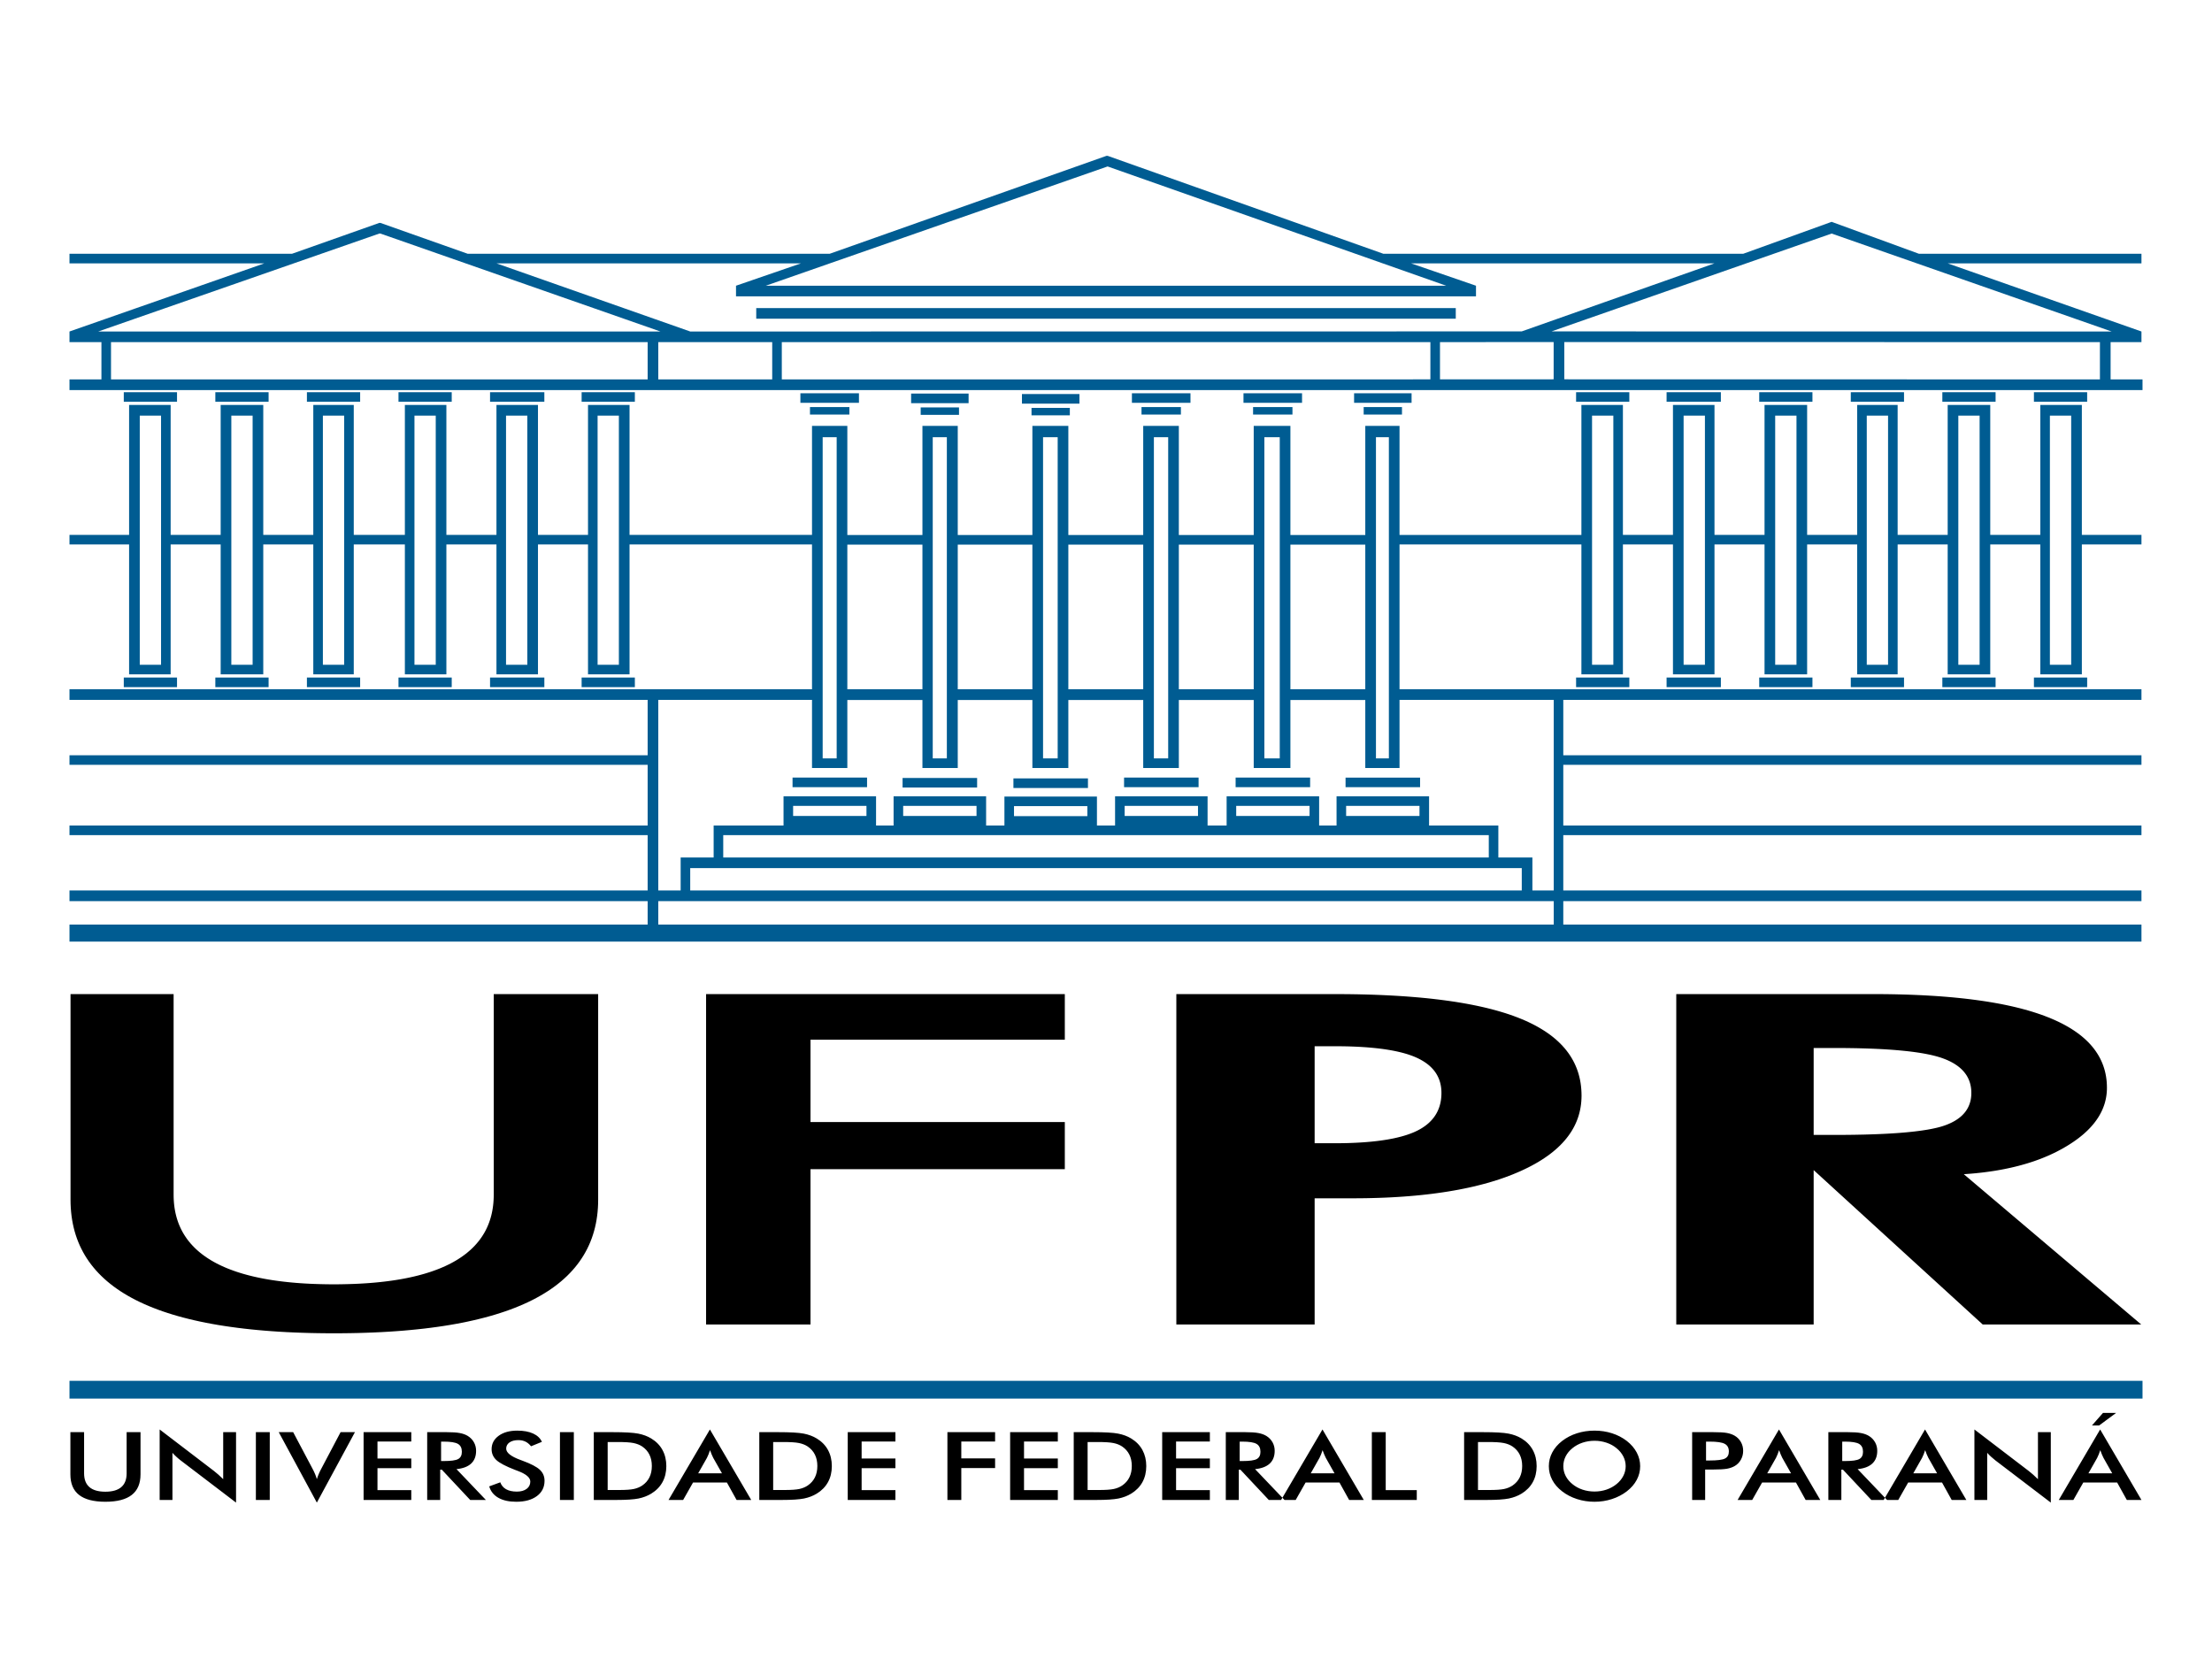
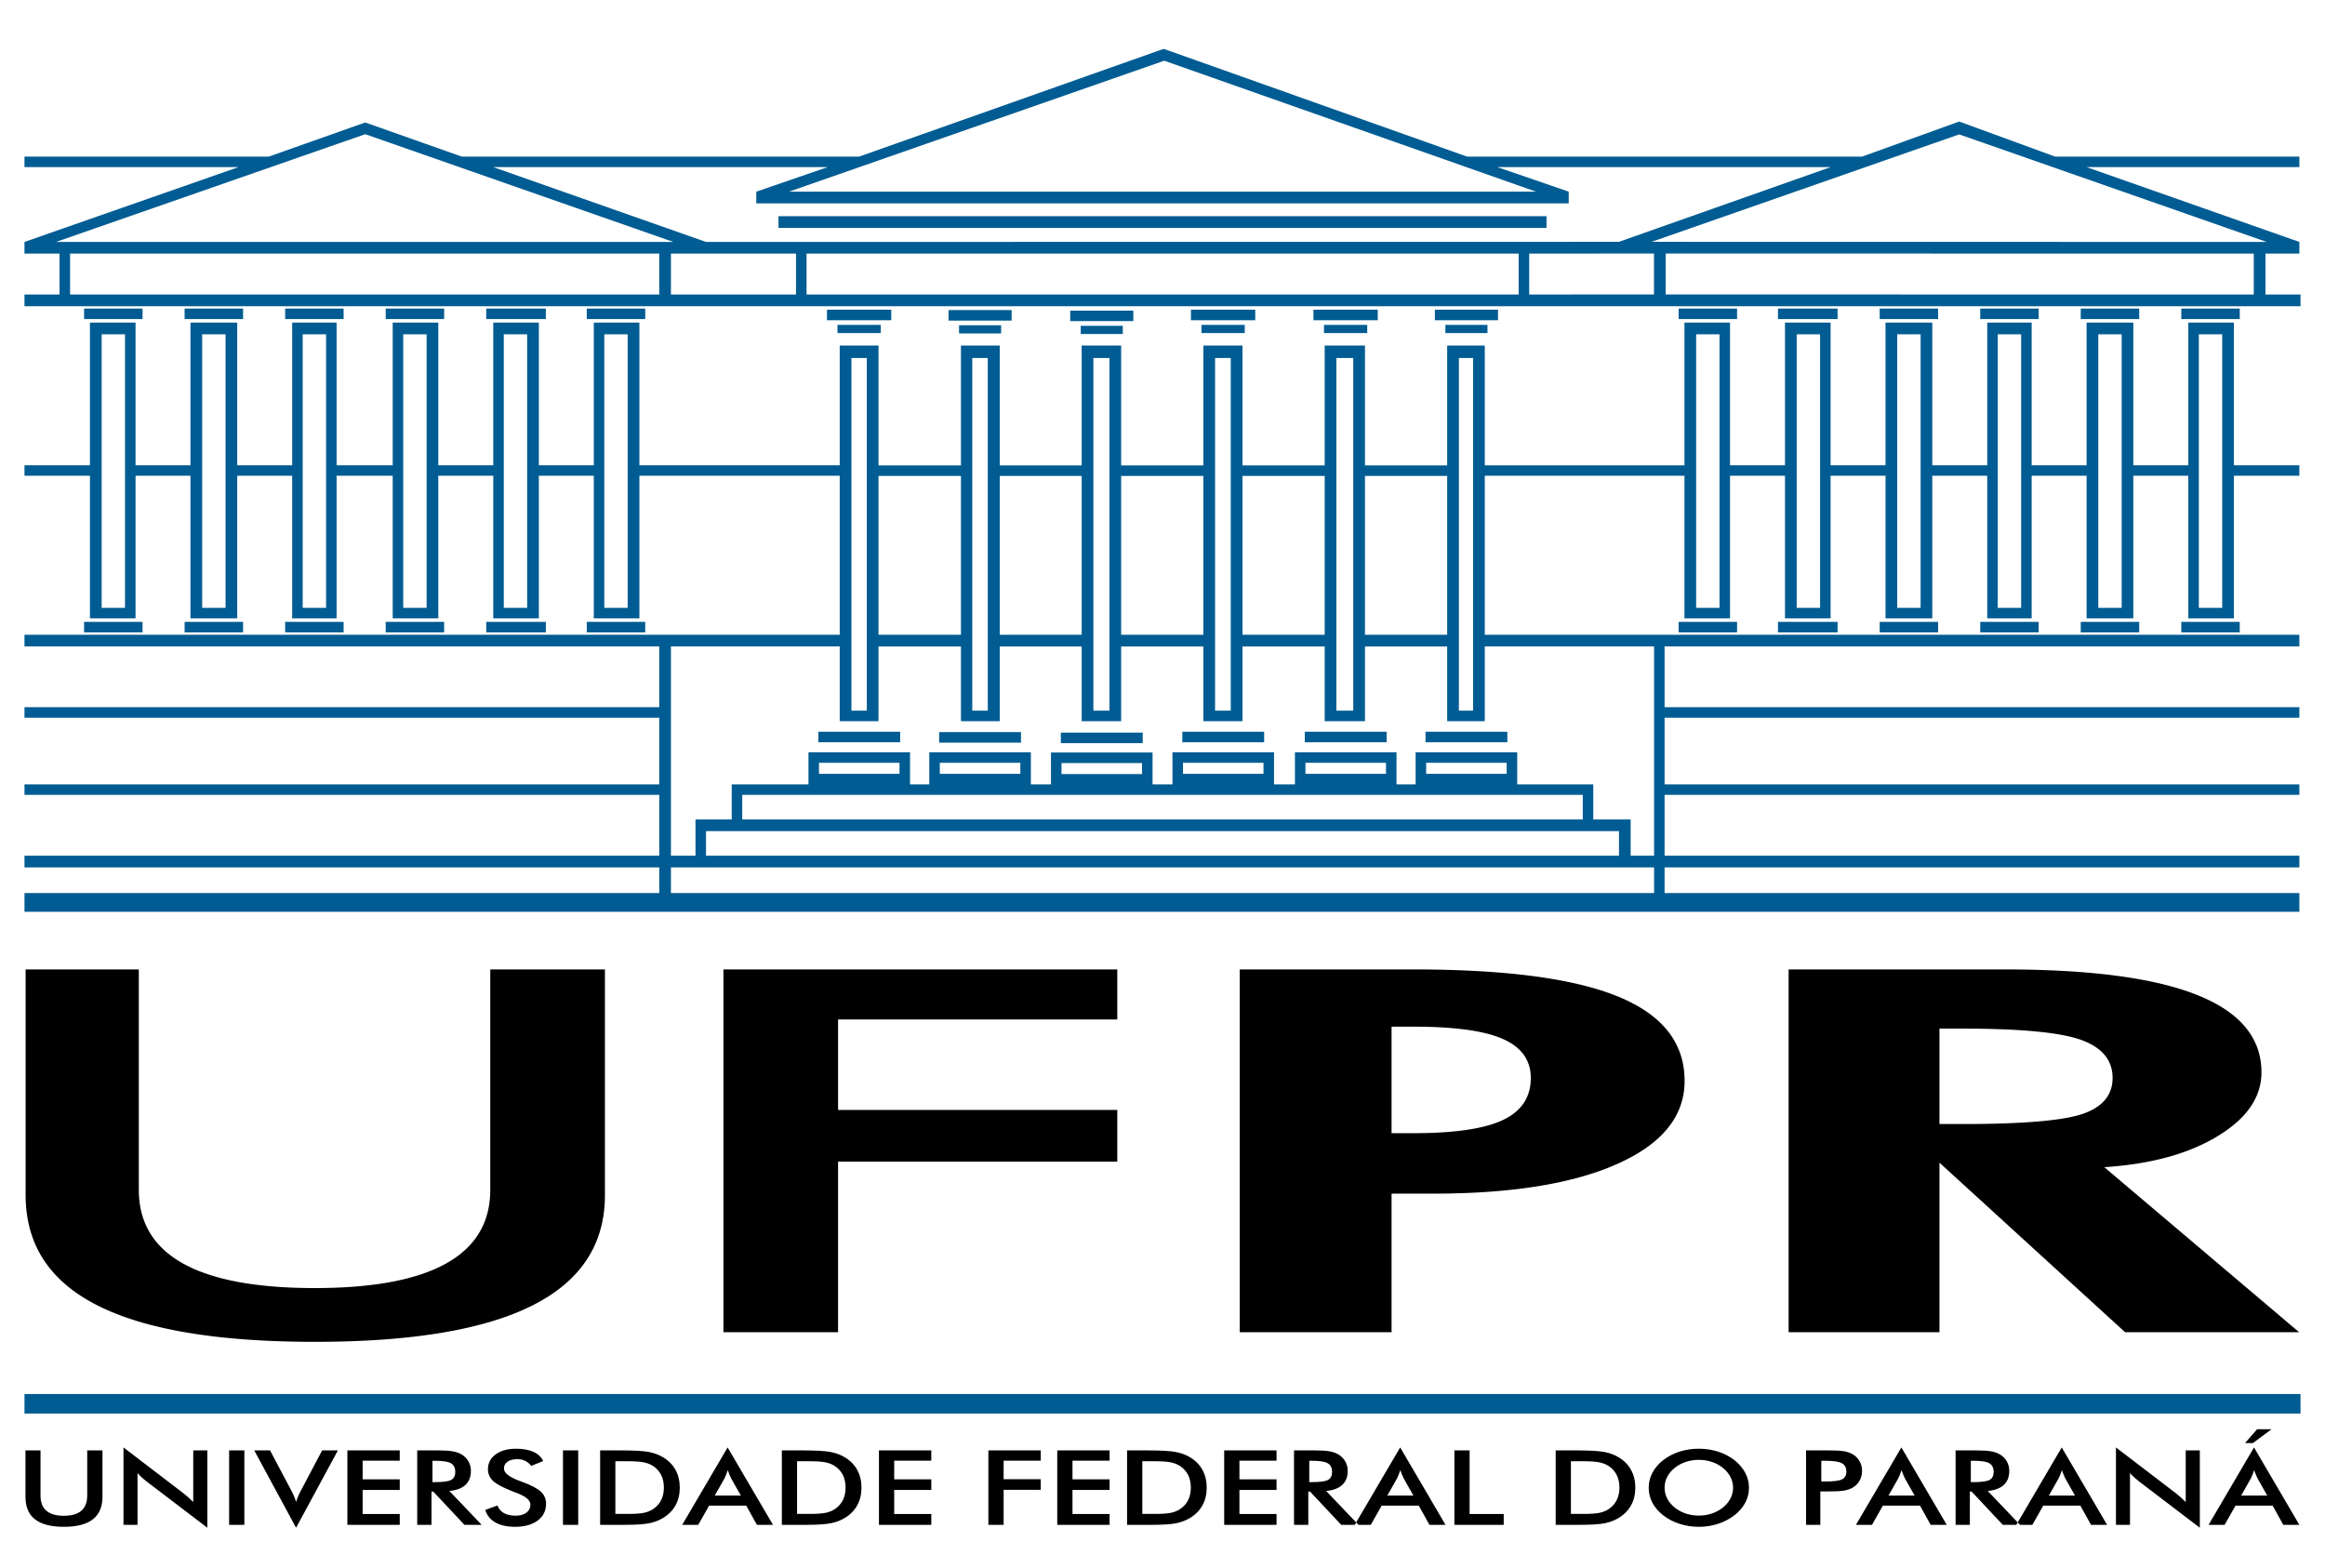
- <svg xmlns="http://www.w3.org/2000/svg" width="1890" height="1417" viewBox="0 0 1890 1417.5" shape-rendering="geometricPrecision" image-rendering="optimizeQuality" fill-rule="evenodd">
+ <svg xmlns="http://www.w3.org/2000/svg" viewBox="40 95 1810 1220" shape-rendering="geometricPrecision" image-rendering="optimizeQuality" fill-rule="evenodd">
  <path d="M1549.86 970.05h17.69l4.41-.01 4.31-.02 4.22-.04 4.12-.05 4.03-.08 3.94-.08 3.84-.11 3.74-.12 3.65-.13 3.56-.15 3.46-.16 3.37-.18 3.27-.2 3.18-.21 3.09-.23 2.99-.24 2.89-.26 2.8-.28 2.71-.29 2.61-.31 2.52-.32 2.42-.34 2.32-.35 2.24-.36 2.13-.39 2.05-.4 1.95-.42 1.86-.42 1.75-.45 1.67-.46 1.57-.48 1.48-.49 1.4-.51 1.37-.54 1.31-.56 1.28-.58 1.23-.6 1.18-.63 1.15-.65 1.09-.68 1.05-.69 1.01-.72.96-.74.93-.77.87-.79.83-.82.78-.83.74-.86.7-.88.65-.91.6-.93.56-.95.52-.97.47-1 .43-1.02.38-1.05.34-1.07.3-1.09.24-1.11.21-1.14.15-1.16.12-1.19.07-1.2.01-1.23-.02-1.29-.07-1.27-.12-1.24-.17-1.22-.22-1.2-.26-1.17-.31-1.15-.37-1.13-.4-1.11-.46-1.07-.51-1.06-.54-1.03-.6-1.01-.65-.98-.7-.96-.75-.94-.79-.92-.84-.89-.89-.87-.93-.84-.99-.82-1.03-.8-1.09-.77-1.13-.75-1.17-.73-1.23-.7-1.27-.68-1.32-.66-1.37-.63-1.42-.61-1.47-.58-1.51-.56-1.58-.55-1.66-.51-1.75-.52-1.83-.48-1.92-.48-2.01-.45-2.08-.43-2.17-.42-2.27-.41-2.34-.38-2.42-.37-2.51-.35-2.6-.33-2.68-.32-2.77-.29-2.84-.28-2.94-.27-3.01-.25-3.11-.23-3.18-.21-3.27-.2-3.36-.18-3.44-.16-3.52-.14-3.61-.13-3.69-.11-3.78-.1-3.86-.07-3.94-.06-4.03-.05-4.11-.02-4.2-.01h-17.69v74.3zm237.84 248.36l9.48-10.77h11.22l-14.57 10.77h-6.13zm29.83 63.65l-8.29-14.93h-28.91l-8.48 14.93h-12.48l35.36-60.25 35.31 60.25h-12.51zm-32.82-22.77h20.34l-7.47-13.21-1.35-2.92-1.39-3.66-1.28 3.55-1.36 3.03-7.49 13.21zm-97.45 22.77v-60.25l46.37 35.43 3.85 3.2 4.09 3.86v-40.19h10.98v60.21l-47.33-36.06-3.66-3.09c-1.2-1.09-2.32-2.21-3.37-3.4v40.29h-10.93zm-19.41 0l-8.29-14.93h-28.91l-8.48 14.93h-12.48l35.36-60.25 35.31 60.25h-12.51zm-32.83-22.77h20.35l-7.47-13.21-1.35-2.92-1.39-3.66-1.28 3.55-1.36 3.03-7.5 13.21zm-61.49-3.15v25.92h-11.11v-57.95h16.54c4.86 0 8.64.25 11.31.76 2.67.5 4.95 1.32 6.86 2.48 2.26 1.41 4 3.22 5.24 5.43 1.23 2.22 1.84 4.64 1.84 7.28 0 4.64-1.41 8.27-4.24 10.91-2.83 2.62-7.01 4.2-12.53 4.73l25.15 26.36h-13.42l-24.29-25.92h-1.35zm.75-7.33h2.15c6.28 0 10.45-.58 12.51-1.75 2.06-1.16 3.1-3.21 3.1-6.17 0-3.19-1.11-5.43-3.32-6.74s-6.31-1.96-12.29-1.96h-2.15v16.62zm-31.27 33.25l-8.29-14.93h-28.91l-8.48 14.93h-12.48l35.36-60.25 35.31 60.25h-12.51zm-32.83-22.77h20.35l-7.48-13.21a50.51 50.51 0 0 1-1.34-2.92c-.46-1.1-.93-2.31-1.4-3.66-.4 1.27-.81 2.46-1.28 3.55-.44 1.1-.9 2.09-1.36 3.03l-7.49 13.21zm-53.06-3.24v26.01H1446v-57.95h17.96c5.31 0 9.23.22 11.75.69 2.5.46 4.7 1.23 6.55 2.29a14.48 14.48 0 0 1 5.4 5.42c1.29 2.29 1.94 4.8 1.94 7.55s-.65 5.27-1.94 7.6-3.1 4.15-5.4 5.46c-1.85 1.05-4.05 1.81-6.55 2.26-2.52.44-6.44.67-11.75.67h-2.35-4.49zm.75-7.72h3.04c6.59 0 10.99-.56 13.18-1.7 2.19-1.13 3.29-3.13 3.29-6.01 0-3.09-1.18-5.27-3.52-6.52-2.34-1.28-6.66-1.91-12.95-1.91h-3.04v16.14zm-56.3 4.87c0 4.12-.97 8.01-2.92 11.67-1.95 3.67-4.78 6.95-8.51 9.83-3.76 2.87-8 5.08-12.72 6.6-4.71 1.53-9.67 2.3-14.86 2.3-5.26 0-10.26-.77-15.03-2.32-4.78-1.55-8.99-3.73-12.65-6.58-3.73-2.88-6.55-6.14-8.47-9.78-1.93-3.64-2.9-7.54-2.9-11.72 0-4.15.97-8.06 2.9-11.71 1.92-3.68 4.74-6.97 8.47-9.87 3.73-2.87 7.95-5.06 12.67-6.56 4.71-1.5 9.72-2.26 15.01-2.26 5.26 0 10.23.76 14.94 2.26s8.91 3.69 12.64 6.56c3.73 2.93 6.56 6.24 8.51 9.92 1.95 3.69 2.92 7.57 2.92 11.66zm-12.38 0a18.15 18.15 0 0 0-2.03-8.35c-1.34-2.64-3.27-4.98-5.8-7.04-2.45-2.04-5.31-3.6-8.55-4.69-3.25-1.09-6.65-1.65-10.25-1.65-3.59 0-7.01.55-10.24 1.62-3.24 1.09-6.13 2.65-8.65 4.72-2.52 2.03-4.46 4.36-5.79 6.99-1.33 2.65-2 5.45-2 8.4 0 2.94.67 5.71 2 8.33 1.33 2.6 3.27 4.94 5.79 6.99 2.52 2.07 5.39 3.64 8.63 4.72 3.22 1.08 6.63 1.62 10.26 1.62 3.56 0 6.95-.54 10.15-1.62s6.1-2.65 8.65-4.72c2.53-2.05 4.46-4.39 5.8-7.02a17.89 17.89 0 0 0 2.03-8.3zm-138.1 28.86v-57.95h16c10.42 0 17.74.42 21.98 1.25s7.95 2.22 11.15 4.17c4.22 2.56 7.42 5.85 9.6 9.86 2.18 4.02 3.27 8.59 3.27 13.73 0 5.15-1.09 9.71-3.27 13.68-2.18 3.98-5.38 7.25-9.6 9.84-3.2 1.95-6.83 3.34-10.89 4.18-4.09.82-10.43 1.24-19.04 1.24h-3.2-16zm11.86-8.51h9.98c5.48 0 9.6-.29 12.34-.86 2.74-.59 5.13-1.58 7.17-2.94 2.76-1.88 4.82-4.2 6.19-6.98 1.38-2.79 2.09-6.03 2.09-9.73 0-3.69-.71-6.93-2.09-9.72-1.37-2.78-3.43-5.1-6.19-6.98-2.06-1.37-4.55-2.35-7.4-2.93-2.88-.59-7.4-.87-13.51-.87h-4.29-4.29v41.01zm-90.72 8.51v-57.95h11.86v49.52h26.54v8.43h-38.4zm-19.41 0l-8.29-14.93h-28.91l-8.48 14.93h-12.48l35.37-60.25 35.3 60.25h-12.51zm-32.82-22.77h20.34l-7.47-13.21c-.43-.85-.89-1.82-1.35-2.92s-.93-2.31-1.4-3.66c-.4 1.27-.81 2.46-1.27 3.55-.44 1.1-.9 2.09-1.36 3.03l-7.49 13.21zm-61.49-3.15v25.92h-11.12v-57.95h16.55c4.85 0 8.63.25 11.3.76 2.67.5 4.95 1.32 6.86 2.48 2.26 1.41 4 3.22 5.25 5.43 1.22 2.22 1.83 4.64 1.83 7.28 0 4.64-1.41 8.27-4.23 10.91-2.83 2.62-7.02 4.2-12.54 4.73l25.15 26.36h-13.42l-24.29-25.92h-1.34zm.75-7.33h2.14c6.28 0 10.45-.58 12.51-1.75 2.06-1.16 3.1-3.21 3.1-6.17 0-3.19-1.11-5.43-3.32-6.74s-6.31-1.96-12.29-1.96h-2.14v16.62zm-66.23 33.25v-57.95h40.75v8h-28.89v14.52h28.89v8.27h-28.89v18.73h28.89v8.43h-40.75zm-75.61 0v-57.95h16c10.42 0 17.75.42 21.98 1.25 4.25.83 7.96 2.22 11.16 4.17 4.21 2.56 7.42 5.85 9.6 9.86 2.17 4.02 3.26 8.59 3.26 13.73 0 5.15-1.09 9.71-3.26 13.68-2.18 3.98-5.39 7.25-9.6 9.84-3.2 1.95-6.83 3.34-10.9 4.18-4.09.82-10.42 1.24-19.04 1.24h-3.2-16zm11.86-8.51h9.98c5.48 0 9.61-.29 12.35-.86 2.74-.59 5.12-1.58 7.16-2.94 2.76-1.88 4.82-4.2 6.2-6.98 1.38-2.79 2.08-6.03 2.08-9.73 0-3.69-.7-6.93-2.08-9.72-1.38-2.78-3.44-5.1-6.2-6.98-2.06-1.37-4.54-2.35-7.4-2.93-2.88-.59-7.39-.87-13.5-.87h-4.29-4.3v41.01zm-66.22 8.51v-57.95h40.76v8h-28.89v14.52h28.89v8.27h-28.89v18.73h28.89v8.43h-40.76zm-53.61 0v-57.95h40.76v8h-28.89v14.44h28.89v8.27h-28.89v27.24h-11.87zm-85.19 0v-57.95h40.75v8h-28.88v14.52h28.88v8.27h-28.88v18.73h28.88v8.43h-40.75zm-75.6 0v-57.95h16c10.42 0 17.74.42 21.98 1.25s7.95 2.22 11.14 4.17c4.23 2.56 7.43 5.85 9.61 9.86 2.18 4.02 3.27 8.59 3.27 13.73 0 5.15-1.09 9.71-3.27 13.68-2.18 3.98-5.38 7.25-9.61 9.84-3.19 1.95-6.82 3.34-10.89 4.18-4.09.82-10.42 1.24-19.03 1.24h-3.2-16zm11.86-8.51h9.98c5.48 0 9.6-.29 12.34-.86 2.74-.59 5.12-1.58 7.16-2.94 2.76-1.88 4.82-4.2 6.2-6.98 1.38-2.79 2.08-6.03 2.08-9.73 0-3.69-.7-6.93-2.08-9.72-1.38-2.78-3.44-5.1-6.2-6.98-2.05-1.37-4.54-2.35-7.4-2.93-2.88-.59-7.39-.87-13.5-.87h-4.29-4.29v41.01zm-31.27 8.51l-8.29-14.93h-28.92l-8.47 14.93h-12.48l35.36-60.25 35.31 60.25h-12.51zm-32.83-22.77h20.35l-7.48-13.21a50.51 50.51 0 0 1-1.34-2.92 57.21 57.21 0 0 1-1.4-3.66c-.41 1.27-.82 2.46-1.28 3.55-.44 1.1-.9 2.09-1.36 3.03l-7.49 13.21zm-89.22 22.77v-57.95h16c10.42 0 17.74.42 21.98 1.25s7.95 2.22 11.15 4.17c4.22 2.56 7.43 5.85 9.6 9.86 2.18 4.02 3.27 8.59 3.27 13.73 0 5.15-1.09 9.71-3.27 13.68-2.17 3.98-5.38 7.25-9.6 9.84-3.2 1.95-6.83 3.34-10.89 4.18-4.09.82-10.43 1.24-19.04 1.24h-3.2-16zm11.86-8.51h9.98c5.48 0 9.6-.29 12.34-.86 2.74-.59 5.13-1.58 7.17-2.94 2.76-1.88 4.82-4.2 6.19-6.98 1.39-2.79 2.08-6.03 2.08-9.73 0-3.69-.69-6.93-2.08-9.72-1.37-2.78-3.43-5.1-6.19-6.98-2.06-1.37-4.55-2.35-7.41-2.93-2.87-.59-7.39-.87-13.49-.87h-4.3-4.29v41.01zm-40.79-49.44h11.87v57.95h-11.87v-57.95zm-60.45 46.34l9.46-3.47c.91 2.58 2.56 4.55 4.94 5.91 2.4 1.36 5.47 2.03 9.18 2.03 3.52 0 6.33-.78 8.41-2.34 2.07-1.55 3.12-3.62 3.12-6.24 0-3.4-3.57-6.44-10.68-9.1l-2.3-.87c-8.04-3.11-13.4-5.93-16.07-8.45-2.67-2.51-4.02-5.61-4.02-9.25 0-4.72 2.03-8.55 6.06-11.48s9.33-4.39 15.89-4.39c5.37 0 9.89.82 13.51 2.47 3.63 1.65 6.13 4.03 7.53 7.11l-9.28 3.8c-1.46-1.83-3.06-3.16-4.82-3.99-1.74-.85-3.74-1.27-6.01-1.27-3.18 0-5.72.66-7.59 1.97-1.89 1.32-2.83 3.1-2.83 5.31 0 3.49 4.12 6.73 12.38 9.73a29.29 29.29 0 0 0 1.48.55c7.22 2.65 12.17 5.23 14.88 7.75 2.69 2.52 4.04 5.67 4.04 9.44 0 5.48-2.18 9.85-6.54 13.08s-10.23 4.85-17.66 4.85c-6.21 0-11.3-1.14-15.28-3.4-3.97-2.28-6.58-5.52-7.8-9.75zm-41.9-14.31v25.92H364.8v-57.95h16.55c4.85 0 8.63.25 11.31.76 2.67.5 4.95 1.32 6.86 2.48 2.26 1.41 4 3.22 5.24 5.43 1.23 2.22 1.84 4.64 1.84 7.28 0 4.64-1.41 8.27-4.24 10.91-2.83 2.62-7.01 4.2-12.53 4.73l25.14 26.36h-13.41l-24.29-25.92h-1.35zm.75-7.33h2.15c6.28 0 10.45-.58 12.51-1.75 2.06-1.16 3.1-3.21 3.1-6.17 0-3.19-1.11-5.43-3.32-6.74-2.22-1.31-6.32-1.96-12.29-1.96h-2.15v16.62zm-66.23 33.25v-57.95h40.76v8h-28.89v14.52h28.89v8.27h-28.89v18.73h28.89v8.43h-40.76zm-39.95 2.26l-32.57-60.21h12.32l16.36 30.88c.96 1.8 1.76 3.44 2.39 4.97.63 1.51 1.14 2.96 1.5 4.34a41.68 41.68 0 0 1 1.65-4.52c.66-1.57 1.45-3.16 2.34-4.79l16.3-30.88h12.27l-32.56 60.21zm-52.12-60.21h11.87v57.95h-11.87v-57.95zm-82.24 57.95v-60.25l46.37 35.43a95.81 95.81 0 0 1 3.85 3.2 81.38 81.38 0 0 1 4.09 3.86v-40.19h10.98v60.21l-47.33-36.06c-1.26-.98-2.49-2-3.66-3.09-1.19-1.09-2.32-2.21-3.37-3.4v40.29h-10.93zm-76.3-57.95h11.71v35.18c0 5.24 1.51 9.15 4.56 11.79 3.04 2.62 7.59 3.93 13.64 3.93 6.02 0 10.55-1.31 13.6-3.93 3.05-2.64 4.56-6.55 4.56-11.79v-35.18h11.87v36.07c0 7.83-2.49 13.69-7.48 17.58-4.98 3.9-12.51 5.84-22.53 5.84-10.05 0-17.56-1.94-22.51-5.83-4.96-3.87-7.42-9.74-7.42-17.59v-36.07zm.12-374.43h88.11v171.46l.03 2.38.1 2.32.17 2.3.23 2.26.3 2.22.37 2.19.43 2.14.51 2.12.56 2.06.64 2.04.7 2 .77 1.96.84 1.92.9 1.89.97 1.85 1.04 1.81 1.11 1.77 1.17 1.74 1.24 1.71 1.31 1.65 1.37 1.63 1.45 1.59 1.5 1.56 1.58 1.52 1.64 1.47 1.71 1.45 1.79 1.41 1.84 1.36 1.91 1.33 1.99 1.3 2.04 1.26 2.12 1.22 2.18 1.18 2.25 1.14 2.32 1.11 2.37 1.06 2.45 1.04 2.52.98 2.57.95 2.65.93 2.71.87 2.78.85 2.84.8 2.91.77 2.97.73 3.05.69 3.11.66 3.17.62 3.24.58 3.3.54 3.37.5 3.44.47 3.51.43 3.56.39 3.64.36 3.7.32 3.77.28 3.83.24 3.91.21 3.96.16 4.03.13 4.1.1 4.16.06 4.23.02 4.22-.02 4.15-.06 4.09-.1 4.02-.13 3.96-.16 3.88-.21 3.82-.24 3.76-.28 3.69-.32 3.63-.36 3.55-.39 3.49-.43 3.44-.47 3.36-.5 3.29-.54 3.23-.58 3.17-.62 3.09-.66 3.04-.69 2.97-.73 2.9-.77 2.84-.8 2.76-.85 2.71-.87 2.65-.93 2.57-.95 2.51-.98 2.44-1.04 2.38-1.06 2.31-1.11 2.25-1.14 2.18-1.18 2.12-1.22 2.05-1.26 1.98-1.3 1.91-1.33 1.85-1.36 1.78-1.41 1.7-1.45 1.65-1.47 1.58-1.52 1.51-1.56 1.44-1.59 1.37-1.63 1.31-1.65 1.24-1.71 1.17-1.74 1.11-1.77 1.04-1.81.97-1.85.9-1.89.84-1.92.77-1.96.7-2 .64-2.04.57-2.06.5-2.12.43-2.14.37-2.19.3-2.22.24-2.26.16-2.3.1-2.32.04-2.38V849.68h89.25v175.74l-.05 3.56-.17 3.49-.27 3.44-.39 3.38-.49 3.33-.6 3.27-.71 3.21-.83 3.16-.93 3.1-1.04 3.05-1.15 2.98-1.26 2.93-1.37 2.89-1.49 2.81-1.59 2.77-1.7 2.7-1.81 2.66-1.92 2.59-2.03 2.54-2.14 2.48-2.25 2.42-2.36 2.38-2.48 2.31-2.58 2.26-2.69 2.2-2.8 2.14-2.91 2.09-3.02 2.03-3.14 1.97-3.24 1.92-3.35 1.87-3.46 1.8-3.58 1.75-3.68 1.69-3.8 1.64-3.91 1.59-4.02 1.53-4.13 1.47-4.25 1.41-4.36 1.37-4.46 1.3-4.58 1.25-4.69 1.19-4.8 1.14-4.91 1.09-5.03 1.03-5.13.97-5.25.92-5.36.86-5.46.8-5.58.75-5.69.7-5.8.63-5.92.58-6.02.54-6.13.47-6.25.42-6.35.36-6.47.3-6.57.25-6.69.2-6.79.14-6.91.08-7.02.03-7.03-.03-6.92-.08-6.8-.14-6.7-.2-6.58-.25-6.46-.3-6.36-.36-6.25-.42-6.13-.47-6.03-.53-5.9-.58-5.8-.64-5.69-.7-5.57-.75-5.46-.8-5.35-.85-5.23-.92-5.13-.97-5.01-1.03-4.9-1.08-4.79-1.14-4.67-1.18-4.56-1.25-4.45-1.3-4.34-1.37-4.23-1.4-4.11-1.47-4-1.53-3.89-1.58-3.78-1.63-3.66-1.69-3.55-1.74-3.43-1.8-3.34-1.86-3.22-1.91-3.11-1.97-3-2.03-2.89-2.08-2.79-2.15-2.67-2.19-2.56-2.26-2.45-2.31-2.35-2.36-2.24-2.43-2.12-2.48-2.02-2.54-1.91-2.59-1.8-2.66-1.69-2.7-1.57-2.77-1.47-2.83-1.37-2.87-1.25-2.94-1.15-3-1.03-3.05-.93-3.1-.81-3.17-.71-3.22-.6-3.28-.49-3.34-.38-3.39-.27-3.45-.17-3.51-.05-3.56V849.68zm543.23 282.41V849.68H909.8v38.96H692.43v70.41H909.8v40.29H692.43v132.75h-89.25zm401.94 0V849.68h135.13l6.69.02 6.58.06 6.48.1 6.37.15 6.25.18 6.14.23 6.04.27 5.92.31 5.82.35 5.7.39 5.6.44 5.48.47 5.38.51 5.26.56 5.16.61 5.04.64 4.94.68 4.82.72 4.71.77 4.61.81 4.49.85 4.38.89 4.27.93 4.17.97 4.04 1.02 3.95 1.06 3.82 1.1 3.72 1.13 3.6 1.18 3.5 1.23 3.39 1.26 3.27 1.31 3.18 1.34 3.08 1.4 2.97 1.44 2.88 1.49 2.77 1.53 2.67 1.58 2.58 1.61 2.47 1.67 2.37 1.71 2.27 1.75 2.17 1.81 2.06 1.84 1.97 1.9 1.86 1.94 1.77 1.97 1.66 2.03 1.56 2.07 1.46 2.12 1.36 2.16 1.26 2.21 1.15 2.25 1.06 2.3.96 2.34.86 2.39.75 2.43.65 2.48.56 2.52.45 2.57.35 2.62.25 2.66.15 2.7.06 2.75-.06 2.54-.15 2.52-.25 2.48-.36 2.45-.46 2.41-.55 2.38-.66 2.34-.76 2.31-.86 2.27-.97 2.24-1.06 2.2-1.17 2.18-1.26 2.13-1.38 2.1-1.47 2.06-1.57 2.03-1.68 2-1.77 1.96-1.88 1.93-1.98 1.89-2.08 1.86-2.18 1.83-2.29 1.79-2.39 1.75-2.49 1.72-2.59 1.69-2.69 1.65-2.79 1.62-2.91 1.58-2.99 1.55-3.11 1.51-3.19 1.49-3.29 1.42-3.36 1.4-3.44 1.34-3.51 1.3-3.6 1.25-3.68 1.21-3.75 1.16-3.83 1.11-3.91 1.07-3.99 1.02-4.07.99-4.14.93-4.22.88-4.3.85-4.39.79-4.46.76-4.53.7-4.62.66-4.69.62-4.77.57-4.84.52-4.93.48-5 .43-5.08.39-5.16.34-5.24.3-5.31.25-5.39.2-5.47.16-5.55.12-5.63.06-5.7.03h-32.28v107.86h-118.21zm118.21-154.93h16.92l2.97-.01 2.93-.03 2.87-.05 2.82-.06 2.77-.1 2.71-.11 2.67-.13 2.62-.15 2.56-.17 2.51-.19 2.46-.21 2.41-.23 2.36-.25 2.3-.27 2.25-.29 2.21-.31 2.15-.33 2.09-.34 2.05-.38 2-.38 1.95-.41 1.89-.43 1.84-.45 1.8-.47 1.74-.49 1.68-.5 1.65-.53 1.58-.55 1.54-.57 1.48-.58 1.43-.61 1.39-.63 1.34-.65 1.29-.68 1.25-.7 1.21-.72 1.17-.76 1.12-.77 1.09-.79 1.04-.83 1-.84.96-.88.91-.89.87-.92.83-.93.79-.97.75-.99.7-1.01.66-1.04.62-1.06.57-1.09.53-1.1.49-1.14.46-1.16.4-1.17.36-1.2.33-1.24.27-1.25.24-1.28.19-1.29.15-1.33.11-1.35.06-1.37.02-1.4-.02-1.29-.06-1.27-.11-1.24-.15-1.23-.19-1.21-.24-1.17-.27-1.16-.33-1.14-.36-1.11-.4-1.1-.46-1.06-.49-1.05-.53-1.02-.57-1.01-.62-.98-.66-.96-.7-.94-.75-.91-.79-.89-.83-.87-.87-.85-.91-.84-.96-.8-1-.78-1.04-.76-1.09-.74-1.12-.72-1.17-.69-1.21-.68-1.25-.65-1.29-.64-1.34-.6-1.39-.6-1.43-.57-1.49-.55-1.53-.53-1.58-.52-1.65-.49-1.69-.48-1.73-.45-1.8-.44-1.84-.42-1.89-.4-1.95-.38-2-.37-2.05-.34-2.09-.33-2.15-.31-2.21-.28-2.25-.27-2.3-.25-2.36-.23-2.41-.22-2.46-.2-2.51-.17-2.56-.16-2.62-.14-2.67-.12-2.71-.1-2.77-.09-2.82-.06-2.87-.04-2.93-.03-2.97-.01h-16.92v82.92zm706.52 154.93h-135.49l-144.5-131.97v131.97h-117.43V849.68h168.16l6.21.01 6.11.06 6.02.1 5.91.14 5.82.17 5.72.22 5.62.25 5.52.3 5.43.32 5.32.37 5.23.41 5.13.45 5.04.49 4.93.52 4.83.57 4.75.61 4.63.64 4.55.68 4.44.72 4.35.76 4.24.79 4.15.85 4.05.87 3.95.92 3.85.95 3.75 1 3.65 1.03 3.56 1.07 3.46 1.12 3.36 1.14 3.25 1.19 3.16 1.23 3.08 1.27 2.98 1.31 2.87 1.34 2.78 1.38 2.68 1.43 2.59 1.47 2.49 1.5 2.39 1.55 2.29 1.58 2.19 1.62 2.1 1.66 2 1.7 1.9 1.75 1.81 1.77 1.71 1.83 1.61 1.86 1.51 1.9 1.41 1.94 1.32 1.98 1.22 2.01 1.12 2.06 1.02 2.1.93 2.12.83 2.18.73 2.22.64 2.25.53 2.29.44 2.33.34 2.37.25 2.41.14 2.45.05 2.48-.03 1.82-.1 1.79-.17 1.78-.23 1.76-.3 1.75-.37 1.73-.43 1.71-.5 1.7-.57 1.67-.64 1.67-.7 1.65-.76 1.63-.84 1.6-.9 1.61-.97 1.58-1.04 1.56-1.1 1.54-1.16 1.53-1.24 1.52-1.3 1.5-1.37 1.48-1.44 1.47-1.5 1.44-1.57 1.44-1.63 1.41-1.71 1.39-1.77 1.39-1.84 1.36-1.9 1.35-1.97 1.33-2.04 1.32-2.1 1.3-2.15 1.27-2.18 1.24-2.23 1.2-2.26 1.18-2.3 1.14-2.35 1.1-2.38 1.08-2.42 1.03-2.47 1.01-2.49.97-2.55.94-2.57.91-2.62.86-2.66.84-2.7.8-2.74.77-2.77.74-2.81.7-2.86.67-2.89.63-2.93.61-2.97.57-3.01.53-3.04.51-3.09.46-3.13.43-3.16.41-3.2.36-3.24.34-3.28.3-3.32.26-3.38.24 151.66 128.47z" />
  <path d="M1102.62 465.5h64v123.63h-64V465.5zM59.06 1180.25h1771.88v15.18H59.06v-15.18zm46.41-845.03h45.5v8.18h-45.5v-8.18zm1678.16 0h-45.5v8.18h45.5v-8.18zm-1599.91 0h45.52v8.18h-45.52v-8.18zm1521.64 0h-45.51v8.18h45.51v-8.18zm-1443.36 0h45.5v8.18H262v-8.18zm1365.1 0h-45.5v8.18h45.5v-8.18zm-1286.83 0h45.5v8.18h-45.5v-8.18zm1208.55 0h-45.49v8.18h45.49v-8.18zm-1130.29 0h46.41v8.18h-46.41v-8.18zm1052.02 0h-46.4v8.18h46.4v-8.18zm-973.75 0h45.5v8.18h-45.5v-8.18zm895.5 0h-45.5v8.18h45.5v-8.18zm-746.25-71.9h597.91v9.1H646.05v-9.1zm-81.9 20.02l-239.36-83.72h-.9L83.63 283.34h480.52zm-10.92 40.95v-31.86H94.55v31.86h458.68zm106.47-31.86h-97.38v31.86h97.38v-31.86zm576.06-48.22L946.37 142.27 654.24 244.21h581.52zm-13.5 80.05v-31.83H667.9v31.86l554.36-.03zM59.06 333.4v-9.11h27.3v-31.86h-27.3v-9.09L225.6 225.1H59.06v-8.2h190.2l74.63-26.39h.9l74.63 26.39h309.42l236.62-83.72h.91l235.7 83.72h307.6l75.55-27.29 74.61 27.29h190.21v8.2h-165.63l165.63 58.24v9.09h-26.37v31.86h27.27v9.11H59.06zm1277.66-41.05v31.86l457.82.08v-31.86l-457.82-.08zm-10.93-9.09l478.76.08-239.33-83.72-239.43 83.64zm-25.47 0l164.78-58.16h-259.37l55.51 19.11v9.1H628.76v-9.1l55.51-19.11H424l165.62 58.24 710.7-.08zm27.3 40.95v-31.86l-97.15.08v31.83l97.15-.05zm-643.83 11.9h50.05v8.19h-50.05v-8.19zm8.19 11.83h33.68v6.37h-33.68v-6.37zm275.17-11.83h50.06v8.19h-50.06v-8.19zm8.2 11.83h33.68v6.37h-33.68v-6.37zm87.16-11.83h50.06v8.19h-50.06v-8.19zm8.2 11.83h33.66v6.37h-33.66v-6.37zM873.16 336.8h49.13v8.19h-49.13v-8.19zm8.18 11.83h32.75V355h-32.75v-6.37zM778.43 336.4h49.13v8.19h-49.13v-8.19zm8.18 11.83h32.75v6.36h-32.75v-6.36zm370.44-12.12h49.14v8.19h-49.14v-8.19zm8.19 11.83h32.75v6.37h-32.75v-6.37zM105.47 579.11h45.5v8.19h-45.5v-8.19zm1286.83 0h-45.5v8.19h45.5v-8.19zm-895.5 0h45.5v8.19h-45.5v-8.19zm973.75 0h-46.4v8.19h46.4v-8.19zm-1052.02 0h46.41v8.19h-46.41v-8.19zm1130.29 0h-45.49v8.19h45.49v-8.19zm-1208.55 0h45.5v8.19h-45.5v-8.19zm1286.83 0h-45.5v8.19h45.5v-8.19zm-1365.1 0h45.5v8.19H262v-8.19zm1443.36 0h-45.51v8.19h45.51v-8.19zm-1521.64 0h45.52v8.19h-45.52v-8.19zm1599.91 0h-45.5v8.19h45.5v-8.19zm-925.45 126.5v-24.78h79.08v24.78l15.49-.01v-24.98h79.07v24.98h16.28v-24.98h79.08v24.98h14.88v-24.98h79.08v24.98l59.21.01v27.31h29.11v28.21h18.24v-162.9h-131.81v58.2h-29.27v-58.14h-64v58.14h-31.36v-58.14h-64v58.14h-30.45v-58.14h-64v58.14h-30.73v-58.14h-63.79v58.14H788.1v-58.14h-64.19v58.14h-30.19v-58.2h-131.4v162.9h19.12v-28.21h28.2v-27.31l59.74-.01v-24.98h79.08v24.98h14.99v-24.98h79.08v24.98l15.65.01zm-181.1-40.98h63.69v8.21h-63.69v-8.21zm283.36 0h63.69v8.21h-63.69v-8.21zm95.35 0h63.69v8.21h-63.69v-8.21zm-189.92.69h63.71v8.2h-63.71v-8.2zm-94.74-.38h63.71v8.19h-63.71v-8.19zm378.63-.3h63.7v8.2h-63.7v-8.2zm-472.19 32.77h62.69v-8.6h-62.69v8.6zm94.07 0h62.69v-8.6h-62.69v8.6zm94.73.19h62.69v-8.58h-62.69v8.58zm94.57-.19h62.69v-8.6h-62.69v8.6zm95.35 0h62.7v-8.6h-62.7v8.6zm93.96 0h62.7v-8.6h-62.7v8.6zM1007.26 465.5h64v123.63h-64V465.5zm-94.45 0h64v123.63h-64V465.5zm-94.52 0h63.79v123.63h-63.79V465.5zm-94.38 0h64.19v123.63h-64.19V465.5zm451.83-91.79h11.04v274.53h-11.04V373.71zm-95.37 0h13.14v274.53h-13.14V373.71zm-94.44 0h12.22v274.53h-12.22V373.71zm-94.73 0h12.5v274.53h-12.5V373.71zm-94.29 0h12.06v274.53h-12.06V373.71zm-94.08 0h11.97v274.53h-11.97V373.71zm-583.7-18.47h18.19v212.95h-18.19V355.24zm96.46 212.95h-18.2V355.24h18.2v212.95zm78.25 0h-18.19V355.24h18.19v212.95zm60.08-212.95h18.19v212.95h-18.19V355.24zm96.47 212.95h-18.2V355.24h18.2v212.95zm78.25 0h-18.19V355.24h18.19v212.95zm831.8 0h18.2V355.24h-18.2v212.95zm78.26-212.95v212.95h18.22V355.24h-18.22zm78.27 212.95h18.21V355.24h-18.21v212.95zm78.28-212.95v212.95h18.2V355.24h-18.2zm156.53 212.95V355.24h18.2v212.95h-18.2zm-78.27-212.95v212.95h18.19V355.24h-18.19zM1327.7 790.25H562.32v-20.02h765.38v20.02zm-27.33-29.12H589.62v-19.12h710.75v19.12zM693.72 364h30.19v93.31h64.19V364h30.19v93.31h63.79V364h30.73v93.31h64V364h30.45v93.31h64V364h31.36v93.31h64V364h29.27v93.17.06h155.45V346.14h35.48v111.03h42.78V346.14h35.5v111.03h42.77V346.14h36.41v111.03h42.77V346.14h34.59v111.03h42.77V346.14h36.39v111.03h42.78V346.14h35.51v111.03h50.95v8.19h-50.95v111.02h-35.51V465.36h-42.78v111.02h-36.39V465.36h-42.77v111.02h-34.59V465.36h-42.77v111.02h-36.41V465.36h-42.77v111.02h-35.5V465.36h-42.78v111.02h-35.48V465.36h-155.45v.14 123.63h634.15v9.1h-494.18v47.32h494.18v8.19h-494.18v51.87h494.18v8.19h-494.18v47.33h494.18v9.1h-494.18v20.02h494.18v14.55H59.06v-14.55h494.17v-20.02H59.06v-9.1h494.17V713.8H59.06v-8.19h494.17v-51.87H59.06v-8.19h494.17v-47.32H59.06v-9.1h634.66V465.36H537.76v111.02h-35.5V465.36h-42.77v111.02H424V465.36h-42.79v111.02h-35.49V465.36h-43.68v111.02h-34.59V465.36h-42.76v111.02h-36.41V465.36h-42.75v111.02h-35.52V465.36H59.06v-8.19h50.95V346.14h35.52v111.03h42.75V346.14h36.41v111.03h42.76V346.14h34.59v111.03h43.68V346.14h35.49v111.03H424V346.14h35.49v111.03h42.77V346.14h35.5v111.03h155.96V364zm578.46 368.92H617.84V713.8h654.34v19.12z" fill="#005c92" />
</svg>
